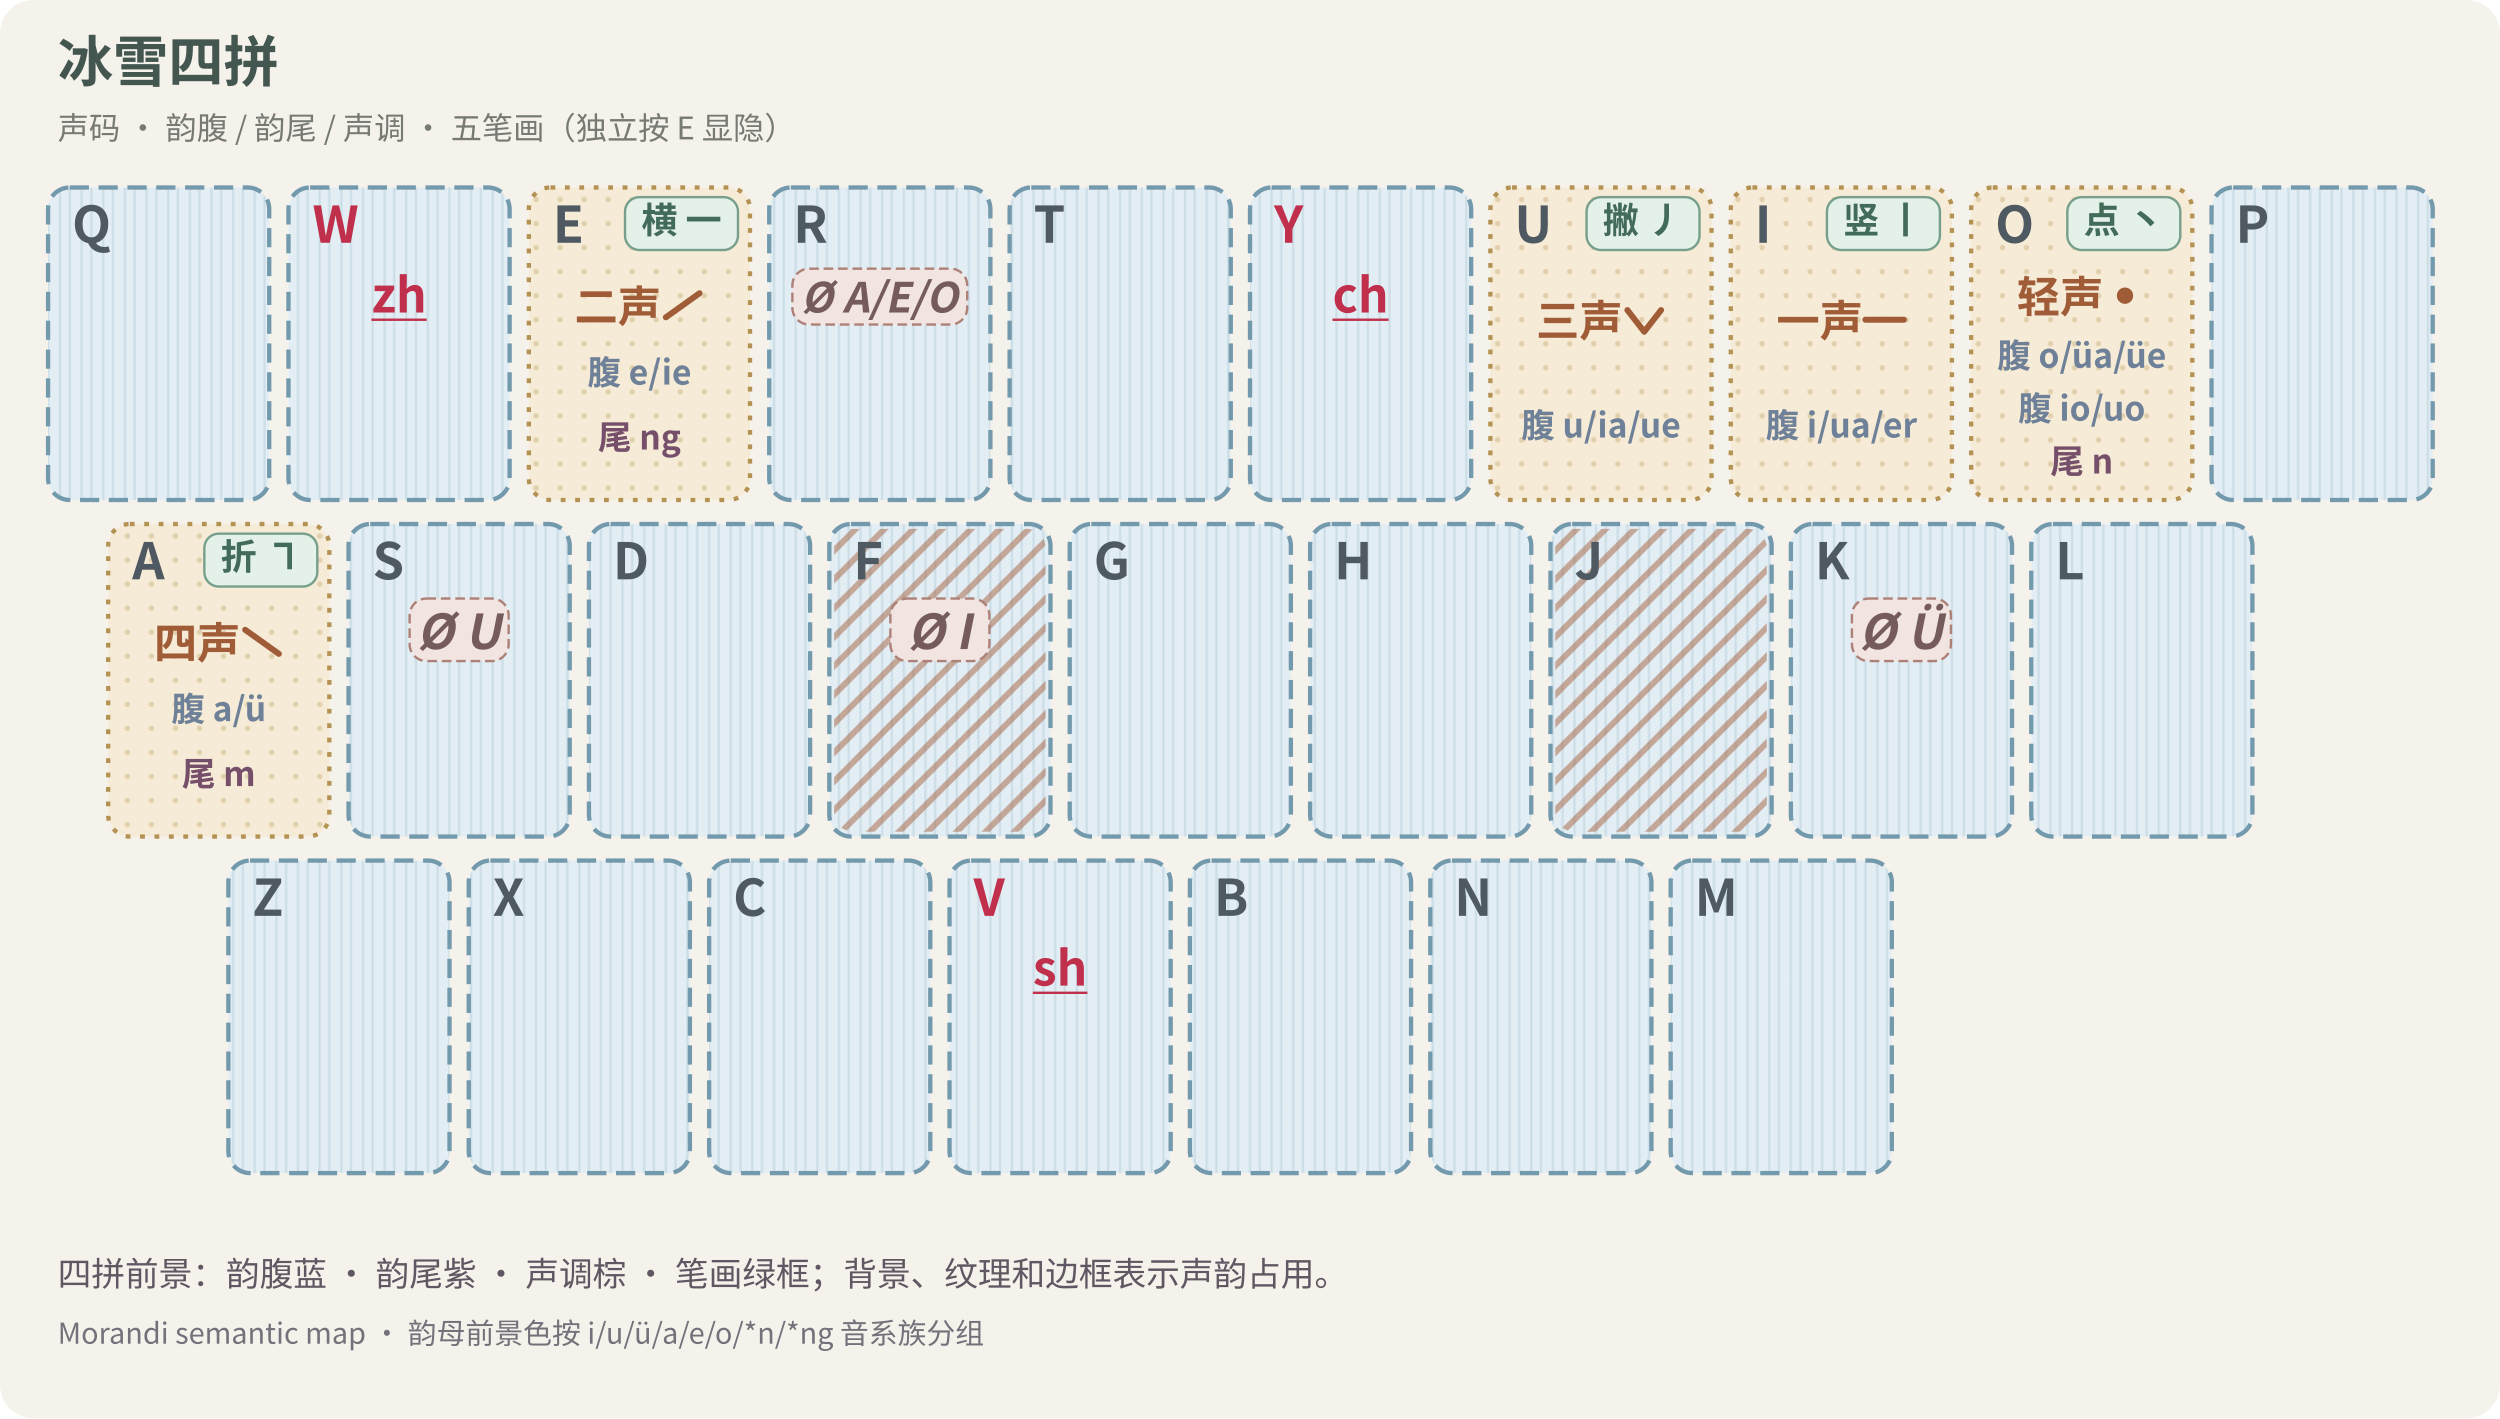
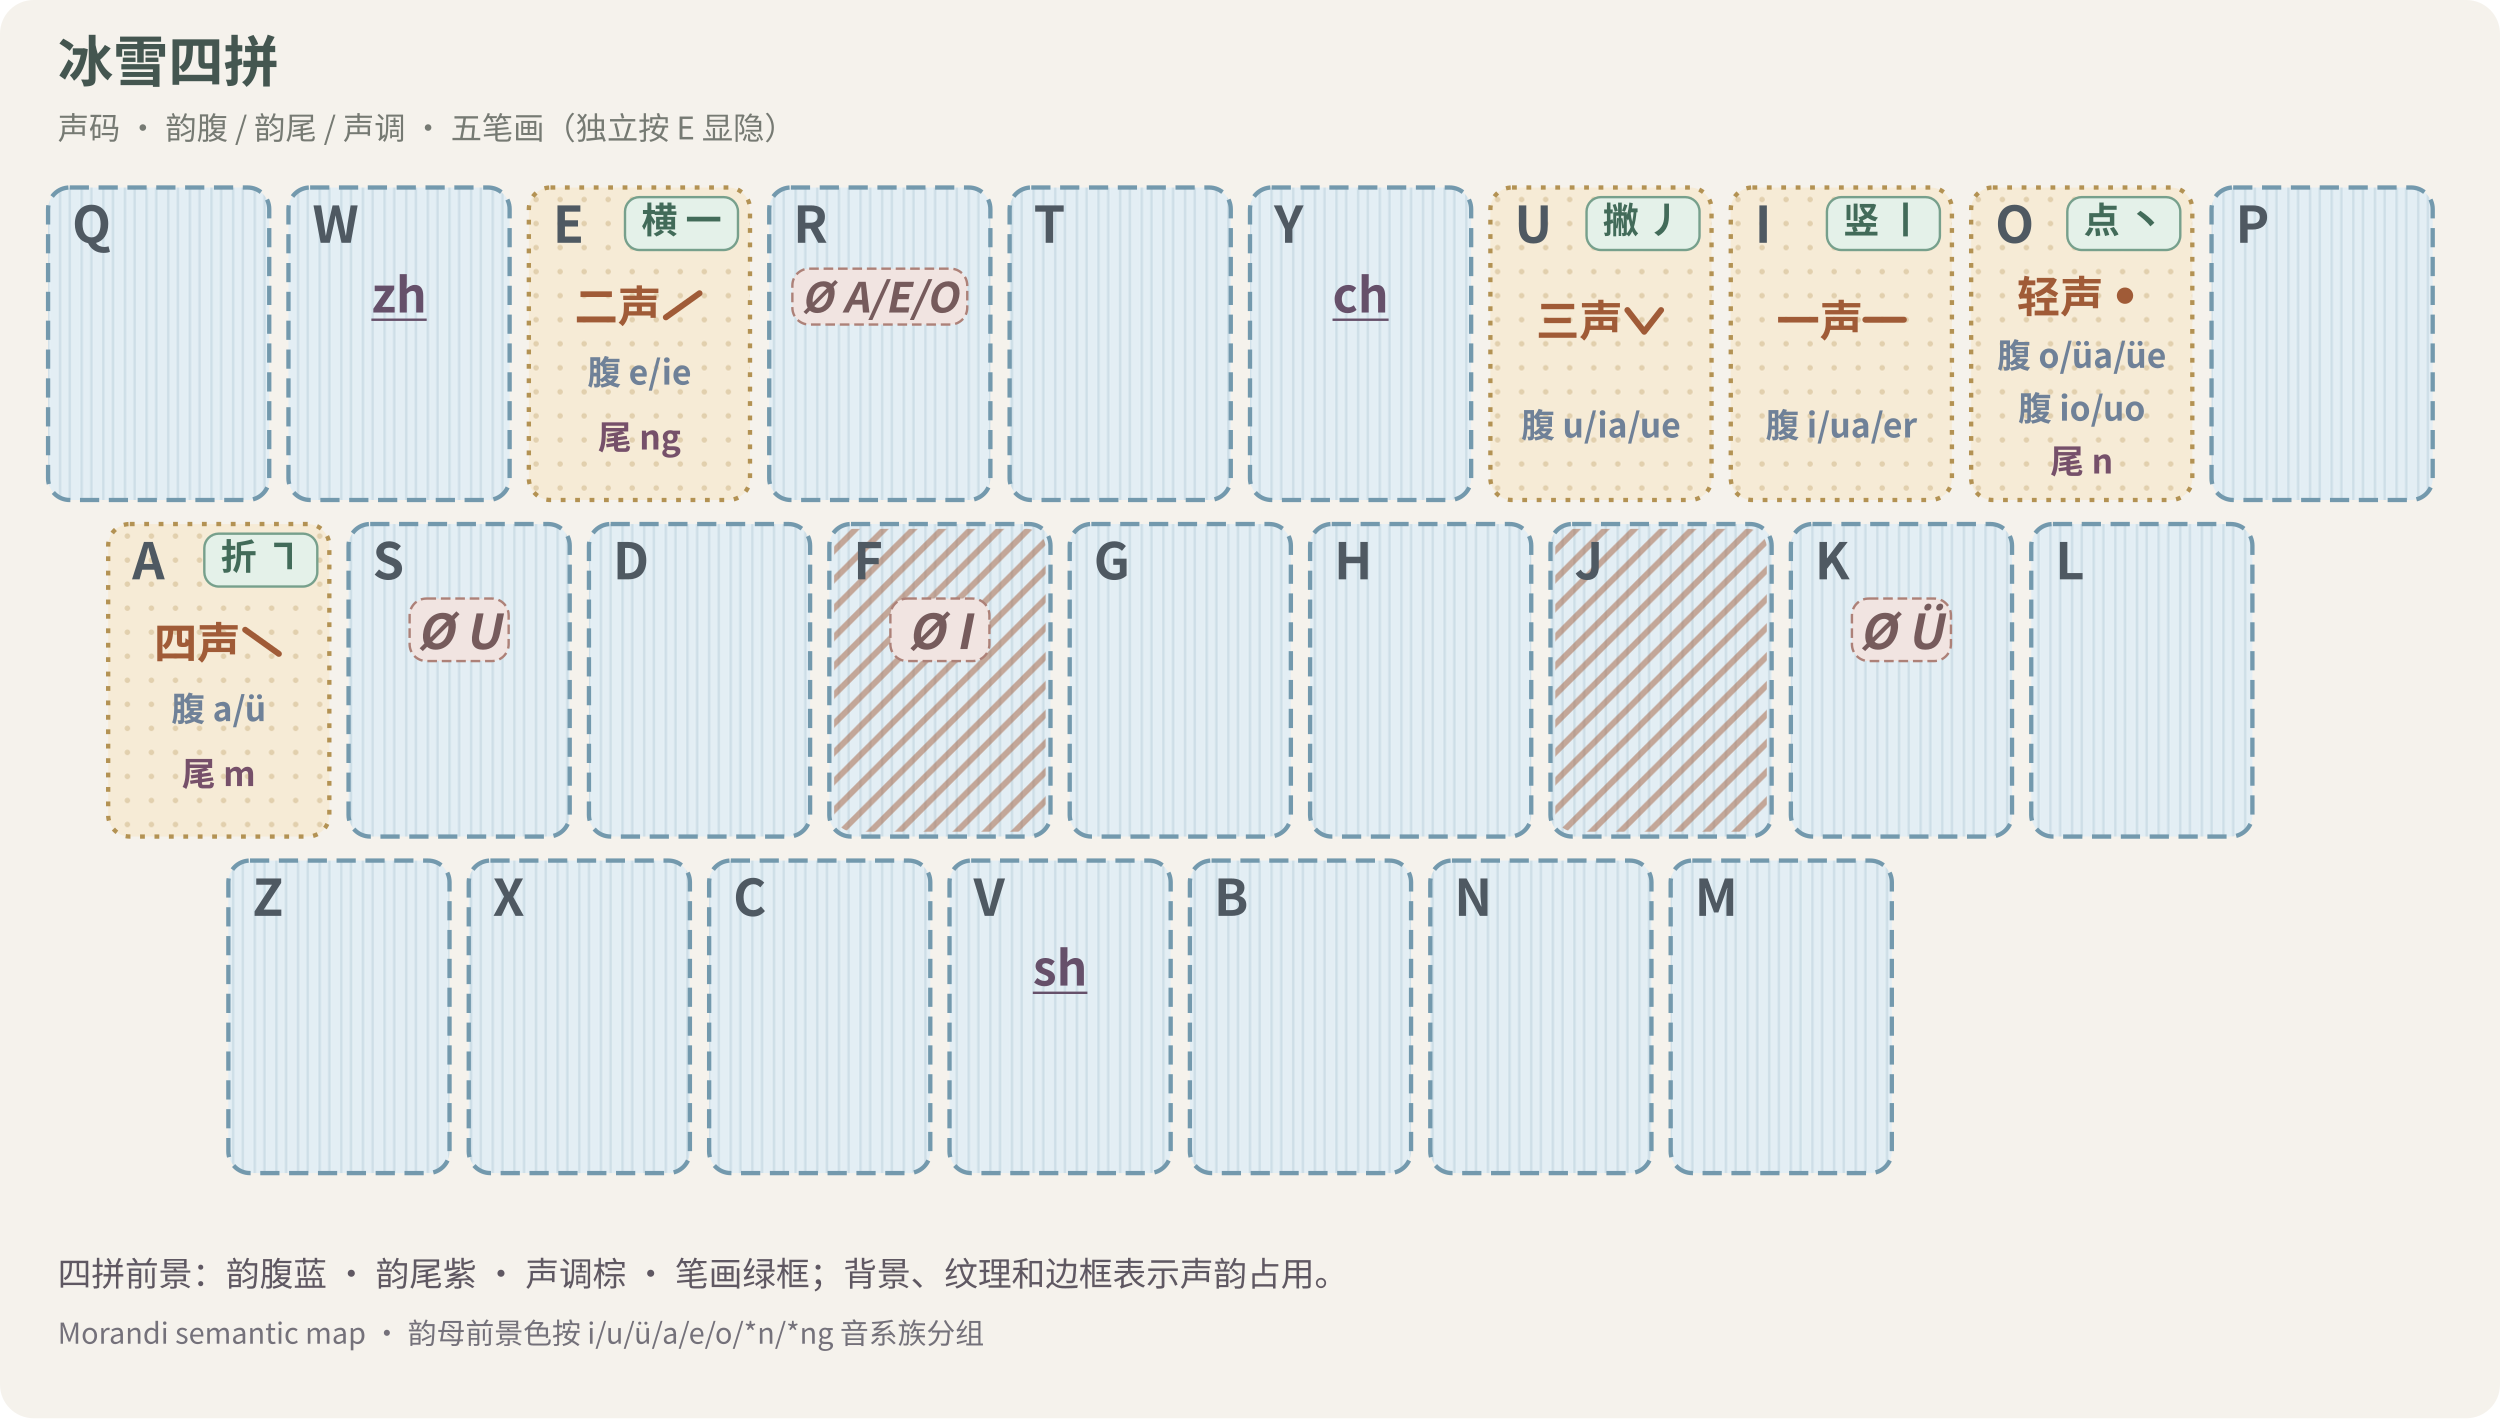
<svg xmlns="http://www.w3.org/2000/svg" class="keysvg nf4-keysvg" viewBox="0 0 1040 590" role="img" aria-labelledby="title desc">
  <defs>
    <pattern id="nf4-both" width="12" height="12" patternUnits="userSpaceOnUse">
      <rect width="12" height="12" fill="#fbfaf7" />
    </pattern>
    <pattern id="nf4-ionly" width="9" height="9" patternUnits="userSpaceOnUse">
      <rect width="9" height="9" fill="#e3eef4" />
      <path d="M2 0V9M7 0V9" stroke="#7399ad" stroke-opacity=".18" />
    </pattern>
    <pattern id="nf4-ronly" width="10" height="10" patternUnits="userSpaceOnUse">
      <rect width="10" height="10" fill="#f6ebd6" />
      <circle cx="3" cy="3" r="1.15" fill="#b39253" fill-opacity=".3" />
    </pattern>
    <pattern id="nf4-none" width="10" height="10" patternUnits="userSpaceOnUse">
      <rect width="10" height="10" fill="#eeece8" />
      <path d="M0 10L10 0" stroke="#aaa6a4" stroke-opacity=".14" />
    </pattern>
    <pattern id="nf4-multi" width="9" height="9" patternUnits="userSpaceOnUse">
      <rect width="9" height="9" fill="#f8efe2" />
      <path d="M-2 2L2-2M0 9L9 0M7 11L11 7" stroke="#9a784e" stroke-width="1.6" stroke-opacity=".27" />
    </pattern>
    <pattern id="nf4-anchor" width="12" height="12" patternUnits="userSpaceOnUse">
      <path d="M-3 3L3-3M0 12L12 0M9 15L15 9" stroke="#a05b37" stroke-width="2.5" stroke-opacity=".48" />
    </pattern>
  </defs>
  <rect width="1040" height="590" rx="14" fill="#f5f2ec" />
  <text x="24" y="34" font-family="Microsoft YaHei UI, Noto Sans CJK SC, sans-serif" font-size="23" fill="#445650" text-anchor="start" font-weight="760">冰雪四拼</text>
  <text x="24" y="58" font-family="Microsoft YaHei UI, Noto Sans CJK SC, sans-serif" font-size="13" fill="#767a73" text-anchor="start" font-weight="500">声码 · 韵腹 / 韵尾 / 声调 · 五笔画（独立按 E 显隐）</text>
  <g data-key="Q" data-role="initial-only">
    <clipPath id="snow_sipin-clip-0-0">
      <rect x="23" y="81" width="86" height="124" rx="7" />
    </clipPath>
    <rect x="20" y="78" width="92" height="130" rx="9" fill="url(#nf4-ionly)" stroke="#7399ad" stroke-width="1.8" stroke-dasharray="8 4" />
    <g clip-path="url(#snow_sipin-clip-0-0)">
      <text x="30" y="101" font-family="Microsoft YaHei UI, Noto Sans CJK SC, sans-serif" font-size="21" fill="#4f5962" text-anchor="start" font-weight="800" data-key-label="true">Q</text>
    </g>
  </g>
  <g data-key="W" data-role="initial-only">
    <clipPath id="snow_sipin-clip-0-1">
      <rect x="123" y="81" width="86" height="124" rx="7" />
    </clipPath>
    <rect x="120" y="78" width="92" height="130" rx="9" fill="url(#nf4-ionly)" stroke="#7399ad" stroke-width="1.8" stroke-dasharray="8 4" />
    <g clip-path="url(#snow_sipin-clip-0-1)">
-       <text x="130" y="101" font-family="Microsoft YaHei UI, Noto Sans CJK SC, sans-serif" font-size="21" fill="#c02f4b" text-anchor="start" font-weight="800" data-key-label="true">W</text>
-       <text x="166" y="130" text-anchor="middle" font-family="Microsoft YaHei UI, Noto Sans CJK SC, sans-serif" font-size="20" font-weight="700" text-decoration="underline" fill="#c02f4b">zh</text>
+       <text x="130" y="101" font-family="Microsoft YaHei UI, Noto Sans CJK SC, sans-serif" font-size="21" fill="#4f5962" text-anchor="start" font-weight="800" data-key-label="true">W</text>
+       <text x="166" y="130" text-anchor="middle" font-family="Microsoft YaHei UI, Noto Sans CJK SC, sans-serif" font-size="20" font-weight="700" text-decoration="underline" fill="#66506a">zh</text>
    </g>
  </g>
  <g data-key="E" data-role="rhyme-auxiliary">
    <clipPath id="snow_sipin-clip-0-2">
      <rect x="223" y="81" width="86" height="124" rx="7" />
    </clipPath>
    <rect x="220" y="78" width="92" height="130" rx="9" fill="url(#nf4-ronly)" stroke="#b39253" stroke-width="1.8" stroke-dasharray="2 4" />
    <g clip-path="url(#snow_sipin-clip-0-2)">
      <text x="230" y="101" font-family="Microsoft YaHei UI, Noto Sans CJK SC, sans-serif" font-size="21" fill="#4f5962" text-anchor="start" font-weight="800" data-key-label="true">E</text>
      <g data-aux-badge="stroke">
        <rect x="260" y="82" width="47" height="22" rx="6" fill="#e4f1e9" stroke="#77a08c" />
        <text x="283.5" y="97" font-family="Microsoft YaHei UI, Noto Sans CJK SC, sans-serif" font-size="15" fill="#426b59" text-anchor="middle" font-weight="750" data-aux-kind="stroke">横 一</text>
      </g>
      <text x="266" y="160" font-family="Microsoft YaHei UI, Noto Sans CJK SC, sans-serif" font-size="14" fill="#6f8198" text-anchor="middle" font-weight="700" data-aux-kind="abdomen">腹 e/ie</text>
      <text x="266" y="187" font-family="Microsoft YaHei UI, Noto Sans CJK SC, sans-serif" font-size="14" fill="#76506a" text-anchor="middle" font-weight="700" data-aux-kind="tail">尾 ng</text>
      <text x="257" y="134" font-family="LXGW WenKai GB, LXGW WenKai, Kaiti SC, STKaiti, KaiTi, AR PL KaitiM GB, serif" font-size="18" fill="#a05b37" text-anchor="middle" font-weight="800" data-aux-kind="tone">二声</text>
      <g transform="translate(284 127)" data-aux-mark="tone" data-tone-mark="ˊ" data-mark-x="284" data-mark-y="127" data-mark-size="18" fill="none" stroke="#a05b37" stroke-width="2.5" stroke-linecap="round" stroke-linejoin="round">
        <path d="M-7 5L7-5" />
      </g>
    </g>
  </g>
  <g data-key="R" data-role="initial-only">
    <clipPath id="snow_sipin-clip-0-3">
      <rect x="323" y="81" width="86" height="124" rx="7" />
    </clipPath>
    <rect x="320" y="78" width="92" height="130" rx="9" fill="url(#nf4-ionly)" stroke="#7399ad" stroke-width="1.8" stroke-dasharray="8 4" />
    <g clip-path="url(#snow_sipin-clip-0-3)">
      <text x="330" y="101" font-family="Microsoft YaHei UI, Noto Sans CJK SC, sans-serif" font-size="21" fill="#4f5962" text-anchor="start" font-weight="800" data-key-label="true">R</text>
      <rect x="329.621" y="111.759" width="72.759" height="23.241" rx="7" fill="#f1e4e1" stroke="#ad8178" stroke-dasharray="4 2" />
      <text x="366" y="130" text-anchor="middle" font-family="Microsoft YaHei UI, Noto Sans CJK SC, sans-serif" font-size="17.241" font-weight="700" font-style="italic" fill="#765b5c">Ø A/E/O</text>
    </g>
  </g>
  <g data-key="T" data-role="initial-only">
    <clipPath id="snow_sipin-clip-0-4">
      <rect x="423" y="81" width="86" height="124" rx="7" />
    </clipPath>
    <rect x="420" y="78" width="92" height="130" rx="9" fill="url(#nf4-ionly)" stroke="#7399ad" stroke-width="1.8" stroke-dasharray="8 4" />
    <g clip-path="url(#snow_sipin-clip-0-4)">
      <text x="430" y="101" font-family="Microsoft YaHei UI, Noto Sans CJK SC, sans-serif" font-size="21" fill="#4f5962" text-anchor="start" font-weight="800" data-key-label="true">T</text>
    </g>
  </g>
  <g data-key="Y" data-role="initial-only">
    <clipPath id="snow_sipin-clip-0-5">
      <rect x="523" y="81" width="86" height="124" rx="7" />
    </clipPath>
    <rect x="520" y="78" width="92" height="130" rx="9" fill="url(#nf4-ionly)" stroke="#7399ad" stroke-width="1.8" stroke-dasharray="8 4" />
    <g clip-path="url(#snow_sipin-clip-0-5)">
-       <text x="530" y="101" font-family="Microsoft YaHei UI, Noto Sans CJK SC, sans-serif" font-size="21" fill="#c02f4b" text-anchor="start" font-weight="800" data-key-label="true">Y</text>
-       <text x="566" y="130" text-anchor="middle" font-family="Microsoft YaHei UI, Noto Sans CJK SC, sans-serif" font-size="20" font-weight="700" text-decoration="underline" fill="#c02f4b">ch</text>
+       <text x="530" y="101" font-family="Microsoft YaHei UI, Noto Sans CJK SC, sans-serif" font-size="21" fill="#4f5962" text-anchor="start" font-weight="800" data-key-label="true">Y</text>
+       <text x="566" y="130" text-anchor="middle" font-family="Microsoft YaHei UI, Noto Sans CJK SC, sans-serif" font-size="20" font-weight="700" text-decoration="underline" fill="#66506a">ch</text>
    </g>
  </g>
  <g data-key="U" data-role="rhyme-auxiliary">
    <clipPath id="snow_sipin-clip-0-6">
      <rect x="623" y="81" width="86" height="124" rx="7" />
    </clipPath>
    <rect x="620" y="78" width="92" height="130" rx="9" fill="url(#nf4-ronly)" stroke="#b39253" stroke-width="1.8" stroke-dasharray="2 4" />
    <g clip-path="url(#snow_sipin-clip-0-6)">
      <text x="630" y="101" font-family="Microsoft YaHei UI, Noto Sans CJK SC, sans-serif" font-size="21" fill="#4f5962" text-anchor="start" font-weight="800" data-key-label="true">U</text>
      <g data-aux-badge="stroke">
        <rect x="660" y="82" width="47" height="22" rx="6" fill="#e4f1e9" stroke="#77a08c" />
        <text x="683.5" y="97" font-family="Microsoft YaHei UI, Noto Sans CJK SC, sans-serif" font-size="15" fill="#426b59" text-anchor="middle" font-weight="750" data-aux-kind="stroke">撇 丿</text>
      </g>
      <text x="666" y="182" font-family="Microsoft YaHei UI, Noto Sans CJK SC, sans-serif" font-size="14" fill="#6f8198" text-anchor="middle" font-weight="700" data-aux-kind="abdomen">腹 u/ia/ue</text>
      <text x="657" y="140" font-family="LXGW WenKai GB, LXGW WenKai, Kaiti SC, STKaiti, KaiTi, AR PL KaitiM GB, serif" font-size="18" fill="#a05b37" text-anchor="middle" font-weight="800" data-aux-kind="tone">三声</text>
      <g transform="translate(684 133)" data-aux-mark="tone" data-tone-mark="ˇ" data-mark-x="684" data-mark-y="133" data-mark-size="18" fill="none" stroke="#a05b37" stroke-width="2.5" stroke-linecap="round" stroke-linejoin="round">
        <path d="M-7-4L0 5L7-4" />
      </g>
    </g>
  </g>
  <g data-key="I" data-role="rhyme-auxiliary">
    <clipPath id="snow_sipin-clip-0-7">
      <rect x="723" y="81" width="86" height="124" rx="7" />
    </clipPath>
    <rect x="720" y="78" width="92" height="130" rx="9" fill="url(#nf4-ronly)" stroke="#b39253" stroke-width="1.8" stroke-dasharray="2 4" />
    <g clip-path="url(#snow_sipin-clip-0-7)">
      <text x="730" y="101" font-family="Microsoft YaHei UI, Noto Sans CJK SC, sans-serif" font-size="21" fill="#4f5962" text-anchor="start" font-weight="800" data-key-label="true">I</text>
      <g data-aux-badge="stroke">
        <rect x="760" y="82" width="47" height="22" rx="6" fill="#e4f1e9" stroke="#77a08c" />
        <text x="783.5" y="97" font-family="Microsoft YaHei UI, Noto Sans CJK SC, sans-serif" font-size="15" fill="#426b59" text-anchor="middle" font-weight="750" data-aux-kind="stroke">竖 丨</text>
      </g>
      <text x="766" y="182" font-family="Microsoft YaHei UI, Noto Sans CJK SC, sans-serif" font-size="14" fill="#6f8198" text-anchor="middle" font-weight="700" data-aux-kind="abdomen">腹 i/ua/er</text>
      <text x="757" y="140" font-family="LXGW WenKai GB, LXGW WenKai, Kaiti SC, STKaiti, KaiTi, AR PL KaitiM GB, serif" font-size="18" fill="#a05b37" text-anchor="middle" font-weight="800" data-aux-kind="tone">一声</text>
      <g transform="translate(784 133)" data-aux-mark="tone" data-tone-mark="ˉ" data-mark-x="784" data-mark-y="133" data-mark-size="18" fill="none" stroke="#a05b37" stroke-width="2.5" stroke-linecap="round" stroke-linejoin="round">
        <path d="M-8 0H8" />
      </g>
    </g>
  </g>
  <g data-key="O" data-role="rhyme-auxiliary">
    <clipPath id="snow_sipin-clip-0-8">
      <rect x="823" y="81" width="86" height="124" rx="7" />
    </clipPath>
    <rect x="820" y="78" width="92" height="130" rx="9" fill="url(#nf4-ronly)" stroke="#b39253" stroke-width="1.8" stroke-dasharray="2 4" />
    <g clip-path="url(#snow_sipin-clip-0-8)">
      <text x="830" y="101" font-family="Microsoft YaHei UI, Noto Sans CJK SC, sans-serif" font-size="21" fill="#4f5962" text-anchor="start" font-weight="800" data-key-label="true">O</text>
      <g data-aux-badge="stroke">
        <rect x="860" y="82" width="47" height="22" rx="6" fill="#e4f1e9" stroke="#77a08c" />
        <text x="883.5" y="97" font-family="Microsoft YaHei UI, Noto Sans CJK SC, sans-serif" font-size="15" fill="#426b59" text-anchor="middle" font-weight="750" data-aux-kind="stroke">点 丶</text>
      </g>
      <text x="866" y="153" font-family="Microsoft YaHei UI, Noto Sans CJK SC, sans-serif" font-size="14" fill="#6f8198" text-anchor="middle" font-weight="700" data-aux-kind="abdomen">腹 o/üa/üe</text>
      <text x="866" y="175" font-family="Microsoft YaHei UI, Noto Sans CJK SC, sans-serif" font-size="14" fill="#6f8198" text-anchor="middle" font-weight="700" data-aux-kind="abdomen">腹 io/uo</text>
      <text x="866" y="197" font-family="Microsoft YaHei UI, Noto Sans CJK SC, sans-serif" font-size="14" fill="#76506a" text-anchor="middle" font-weight="700" data-aux-kind="tail">尾 n</text>
      <text x="857" y="130" font-family="LXGW WenKai GB, LXGW WenKai, Kaiti SC, STKaiti, KaiTi, AR PL KaitiM GB, serif" font-size="18" fill="#a05b37" text-anchor="middle" font-weight="800" data-aux-kind="tone">轻声</text>
      <g transform="translate(884 123)" data-aux-mark="tone" data-tone-mark="·" data-mark-x="884" data-mark-y="123" data-mark-size="18" fill="none" stroke="#a05b37" stroke-width="2.5" stroke-linecap="round" stroke-linejoin="round">
        <circle cx="0" cy="0" r="3.4" fill="#a05b37" stroke="none" />
      </g>
    </g>
  </g>
  <g data-key="P" data-role="initial-only">
    <clipPath id="snow_sipin-clip-0-9">
      <rect x="923" y="81" width="86" height="124" rx="7" />
    </clipPath>
    <rect x="920" y="78" width="92" height="130" rx="9" fill="url(#nf4-ionly)" stroke="#7399ad" stroke-width="1.8" stroke-dasharray="8 4" />
    <g clip-path="url(#snow_sipin-clip-0-9)">
      <text x="930" y="101" font-family="Microsoft YaHei UI, Noto Sans CJK SC, sans-serif" font-size="21" fill="#4f5962" text-anchor="start" font-weight="800" data-key-label="true">P</text>
    </g>
  </g>
  <g data-key="A" data-role="rhyme-auxiliary">
    <clipPath id="snow_sipin-clip-1-0">
      <rect x="48" y="221" width="86" height="124" rx="7" />
    </clipPath>
    <rect x="45" y="218" width="92" height="130" rx="9" fill="url(#nf4-ronly)" stroke="#b39253" stroke-width="1.8" stroke-dasharray="2 4" />
    <g clip-path="url(#snow_sipin-clip-1-0)">
      <text x="55" y="241" font-family="Microsoft YaHei UI, Noto Sans CJK SC, sans-serif" font-size="21" fill="#4f5962" text-anchor="start" font-weight="800" data-key-label="true">A</text>
      <g data-aux-badge="stroke">
        <rect x="85" y="222" width="47" height="22" rx="6" fill="#e4f1e9" stroke="#77a08c" />
        <text x="108.5" y="237" font-family="Microsoft YaHei UI, Noto Sans CJK SC, sans-serif" font-size="15" fill="#426b59" text-anchor="middle" font-weight="750" data-aux-kind="stroke">折 ㇕</text>
      </g>
      <text x="91" y="300" font-family="Microsoft YaHei UI, Noto Sans CJK SC, sans-serif" font-size="14" fill="#6f8198" text-anchor="middle" font-weight="700" data-aux-kind="abdomen">腹 a/ü</text>
      <text x="91" y="327" font-family="Microsoft YaHei UI, Noto Sans CJK SC, sans-serif" font-size="14" fill="#76506a" text-anchor="middle" font-weight="700" data-aux-kind="tail">尾 m</text>
      <text x="82" y="274" font-family="LXGW WenKai GB, LXGW WenKai, Kaiti SC, STKaiti, KaiTi, AR PL KaitiM GB, serif" font-size="18" fill="#a05b37" text-anchor="middle" font-weight="800" data-aux-kind="tone">四声</text>
      <g transform="translate(109 267)" data-aux-mark="tone" data-tone-mark="ˋ" data-mark-x="109" data-mark-y="267" data-mark-size="18" fill="none" stroke="#a05b37" stroke-width="2.5" stroke-linecap="round" stroke-linejoin="round">
        <path d="M-7-5L7 5" />
      </g>
    </g>
  </g>
  <g data-key="S" data-role="initial-only">
    <clipPath id="snow_sipin-clip-1-1">
      <rect x="148" y="221" width="86" height="124" rx="7" />
    </clipPath>
    <rect x="145" y="218" width="92" height="130" rx="9" fill="url(#nf4-ionly)" stroke="#7399ad" stroke-width="1.8" stroke-dasharray="8 4" />
    <g clip-path="url(#snow_sipin-clip-1-1)">
      <text x="155" y="241" font-family="Microsoft YaHei UI, Noto Sans CJK SC, sans-serif" font-size="21" fill="#4f5962" text-anchor="start" font-weight="800" data-key-label="true">S</text>
      <rect x="170.4" y="249" width="41.2" height="26" rx="7" fill="#f1e4e1" stroke="#ad8178" stroke-dasharray="4 2" />
      <text x="191" y="270" text-anchor="middle" font-family="Microsoft YaHei UI, Noto Sans CJK SC, sans-serif" font-size="20" font-weight="700" font-style="italic" fill="#765b5c">Ø U</text>
    </g>
  </g>
  <g data-key="D" data-role="initial-only">
    <clipPath id="snow_sipin-clip-1-2">
      <rect x="248" y="221" width="86" height="124" rx="7" />
    </clipPath>
    <rect x="245" y="218" width="92" height="130" rx="9" fill="url(#nf4-ionly)" stroke="#7399ad" stroke-width="1.8" stroke-dasharray="8 4" />
    <g clip-path="url(#snow_sipin-clip-1-2)">
      <text x="255" y="241" font-family="Microsoft YaHei UI, Noto Sans CJK SC, sans-serif" font-size="21" fill="#4f5962" text-anchor="start" font-weight="800" data-key-label="true">D</text>
    </g>
  </g>
  <g data-key="F" data-role="initial-only">
    <clipPath id="snow_sipin-clip-1-3">
      <rect x="348" y="221" width="86" height="124" rx="7" />
    </clipPath>
    <rect x="345" y="218" width="92" height="130" rx="9" fill="url(#nf4-ionly)" stroke="#7399ad" stroke-width="1.8" stroke-dasharray="8 4" />
    <rect x="347" y="220" width="88" height="126" rx="8" fill="url(#nf4-anchor)" pointer-events="none" />
    <g clip-path="url(#snow_sipin-clip-1-3)">
      <text x="355" y="241" font-family="Microsoft YaHei UI, Noto Sans CJK SC, sans-serif" font-size="21" fill="#4f5962" text-anchor="start" font-weight="800" data-key-label="true">F</text>
      <rect x="370.4" y="249" width="41.2" height="26" rx="7" fill="#f1e4e1" stroke="#ad8178" stroke-dasharray="4 2" />
      <text x="391" y="270" text-anchor="middle" font-family="Microsoft YaHei UI, Noto Sans CJK SC, sans-serif" font-size="20" font-weight="700" font-style="italic" fill="#765b5c">Ø I</text>
    </g>
  </g>
  <g data-key="G" data-role="initial-only">
    <clipPath id="snow_sipin-clip-1-4">
      <rect x="448" y="221" width="86" height="124" rx="7" />
    </clipPath>
    <rect x="445" y="218" width="92" height="130" rx="9" fill="url(#nf4-ionly)" stroke="#7399ad" stroke-width="1.8" stroke-dasharray="8 4" />
    <g clip-path="url(#snow_sipin-clip-1-4)">
      <text x="455" y="241" font-family="Microsoft YaHei UI, Noto Sans CJK SC, sans-serif" font-size="21" fill="#4f5962" text-anchor="start" font-weight="800" data-key-label="true">G</text>
    </g>
  </g>
  <g data-key="H" data-role="initial-only">
    <clipPath id="snow_sipin-clip-1-5">
      <rect x="548" y="221" width="86" height="124" rx="7" />
    </clipPath>
    <rect x="545" y="218" width="92" height="130" rx="9" fill="url(#nf4-ionly)" stroke="#7399ad" stroke-width="1.8" stroke-dasharray="8 4" />
    <g clip-path="url(#snow_sipin-clip-1-5)">
      <text x="555" y="241" font-family="Microsoft YaHei UI, Noto Sans CJK SC, sans-serif" font-size="21" fill="#4f5962" text-anchor="start" font-weight="800" data-key-label="true">H</text>
    </g>
  </g>
  <g data-key="J" data-role="initial-only">
    <clipPath id="snow_sipin-clip-1-6">
      <rect x="648" y="221" width="86" height="124" rx="7" />
    </clipPath>
    <rect x="645" y="218" width="92" height="130" rx="9" fill="url(#nf4-ionly)" stroke="#7399ad" stroke-width="1.8" stroke-dasharray="8 4" />
    <rect x="647" y="220" width="88" height="126" rx="8" fill="url(#nf4-anchor)" pointer-events="none" />
    <g clip-path="url(#snow_sipin-clip-1-6)">
      <text x="655" y="241" font-family="Microsoft YaHei UI, Noto Sans CJK SC, sans-serif" font-size="21" fill="#4f5962" text-anchor="start" font-weight="800" data-key-label="true">J</text>
    </g>
  </g>
  <g data-key="K" data-role="initial-only">
    <clipPath id="snow_sipin-clip-1-7">
      <rect x="748" y="221" width="86" height="124" rx="7" />
    </clipPath>
    <rect x="745" y="218" width="92" height="130" rx="9" fill="url(#nf4-ionly)" stroke="#7399ad" stroke-width="1.8" stroke-dasharray="8 4" />
    <g clip-path="url(#snow_sipin-clip-1-7)">
      <text x="755" y="241" font-family="Microsoft YaHei UI, Noto Sans CJK SC, sans-serif" font-size="21" fill="#4f5962" text-anchor="start" font-weight="800" data-key-label="true">K</text>
      <rect x="770.4" y="249" width="41.2" height="26" rx="7" fill="#f1e4e1" stroke="#ad8178" stroke-dasharray="4 2" />
      <text x="791" y="270" text-anchor="middle" font-family="Microsoft YaHei UI, Noto Sans CJK SC, sans-serif" font-size="20" font-weight="700" font-style="italic" fill="#765b5c">Ø Ü</text>
    </g>
  </g>
  <g data-key="L" data-role="initial-only">
    <clipPath id="snow_sipin-clip-1-8">
      <rect x="848" y="221" width="86" height="124" rx="7" />
    </clipPath>
    <rect x="845" y="218" width="92" height="130" rx="9" fill="url(#nf4-ionly)" stroke="#7399ad" stroke-width="1.8" stroke-dasharray="8 4" />
    <g clip-path="url(#snow_sipin-clip-1-8)">
      <text x="855" y="241" font-family="Microsoft YaHei UI, Noto Sans CJK SC, sans-serif" font-size="21" fill="#4f5962" text-anchor="start" font-weight="800" data-key-label="true">L</text>
    </g>
  </g>
  <g data-key="Z" data-role="initial-only">
    <clipPath id="snow_sipin-clip-2-0">
      <rect x="98" y="361" width="86" height="124" rx="7" />
    </clipPath>
    <rect x="95" y="358" width="92" height="130" rx="9" fill="url(#nf4-ionly)" stroke="#7399ad" stroke-width="1.8" stroke-dasharray="8 4" />
    <g clip-path="url(#snow_sipin-clip-2-0)">
      <text x="105" y="381" font-family="Microsoft YaHei UI, Noto Sans CJK SC, sans-serif" font-size="21" fill="#4f5962" text-anchor="start" font-weight="800" data-key-label="true">Z</text>
    </g>
  </g>
  <g data-key="X" data-role="initial-only">
    <clipPath id="snow_sipin-clip-2-1">
      <rect x="198" y="361" width="86" height="124" rx="7" />
    </clipPath>
    <rect x="195" y="358" width="92" height="130" rx="9" fill="url(#nf4-ionly)" stroke="#7399ad" stroke-width="1.8" stroke-dasharray="8 4" />
    <g clip-path="url(#snow_sipin-clip-2-1)">
      <text x="205" y="381" font-family="Microsoft YaHei UI, Noto Sans CJK SC, sans-serif" font-size="21" fill="#4f5962" text-anchor="start" font-weight="800" data-key-label="true">X</text>
    </g>
  </g>
  <g data-key="C" data-role="initial-only">
    <clipPath id="snow_sipin-clip-2-2">
      <rect x="298" y="361" width="86" height="124" rx="7" />
    </clipPath>
    <rect x="295" y="358" width="92" height="130" rx="9" fill="url(#nf4-ionly)" stroke="#7399ad" stroke-width="1.8" stroke-dasharray="8 4" />
    <g clip-path="url(#snow_sipin-clip-2-2)">
      <text x="305" y="381" font-family="Microsoft YaHei UI, Noto Sans CJK SC, sans-serif" font-size="21" fill="#4f5962" text-anchor="start" font-weight="800" data-key-label="true">C</text>
    </g>
  </g>
  <g data-key="V" data-role="initial-only">
    <clipPath id="snow_sipin-clip-2-3">
      <rect x="398" y="361" width="86" height="124" rx="7" />
    </clipPath>
    <rect x="395" y="358" width="92" height="130" rx="9" fill="url(#nf4-ionly)" stroke="#7399ad" stroke-width="1.8" stroke-dasharray="8 4" />
    <g clip-path="url(#snow_sipin-clip-2-3)">
-       <text x="405" y="381" font-family="Microsoft YaHei UI, Noto Sans CJK SC, sans-serif" font-size="21" fill="#c02f4b" text-anchor="start" font-weight="800" data-key-label="true">V</text>
-       <text x="441" y="410" text-anchor="middle" font-family="Microsoft YaHei UI, Noto Sans CJK SC, sans-serif" font-size="20" font-weight="700" text-decoration="underline" fill="#c02f4b">sh</text>
+       <text x="405" y="381" font-family="Microsoft YaHei UI, Noto Sans CJK SC, sans-serif" font-size="21" fill="#4f5962" text-anchor="start" font-weight="800" data-key-label="true">V</text>
+       <text x="441" y="410" text-anchor="middle" font-family="Microsoft YaHei UI, Noto Sans CJK SC, sans-serif" font-size="20" font-weight="700" text-decoration="underline" fill="#66506a">sh</text>
    </g>
  </g>
  <g data-key="B" data-role="initial-only">
    <clipPath id="snow_sipin-clip-2-4">
      <rect x="498" y="361" width="86" height="124" rx="7" />
    </clipPath>
    <rect x="495" y="358" width="92" height="130" rx="9" fill="url(#nf4-ionly)" stroke="#7399ad" stroke-width="1.8" stroke-dasharray="8 4" />
    <g clip-path="url(#snow_sipin-clip-2-4)">
      <text x="505" y="381" font-family="Microsoft YaHei UI, Noto Sans CJK SC, sans-serif" font-size="21" fill="#4f5962" text-anchor="start" font-weight="800" data-key-label="true">B</text>
    </g>
  </g>
  <g data-key="N" data-role="initial-only">
    <clipPath id="snow_sipin-clip-2-5">
      <rect x="598" y="361" width="86" height="124" rx="7" />
    </clipPath>
    <rect x="595" y="358" width="92" height="130" rx="9" fill="url(#nf4-ionly)" stroke="#7399ad" stroke-width="1.8" stroke-dasharray="8 4" />
    <g clip-path="url(#snow_sipin-clip-2-5)">
      <text x="605" y="381" font-family="Microsoft YaHei UI, Noto Sans CJK SC, sans-serif" font-size="21" fill="#4f5962" text-anchor="start" font-weight="800" data-key-label="true">N</text>
    </g>
  </g>
  <g data-key="M" data-role="initial-only">
    <clipPath id="snow_sipin-clip-2-6">
      <rect x="698" y="361" width="86" height="124" rx="7" />
    </clipPath>
    <rect x="695" y="358" width="92" height="130" rx="9" fill="url(#nf4-ionly)" stroke="#7399ad" stroke-width="1.8" stroke-dasharray="8 4" />
    <g clip-path="url(#snow_sipin-clip-2-6)">
      <text x="705" y="381" font-family="Microsoft YaHei UI, Noto Sans CJK SC, sans-serif" font-size="21" fill="#4f5962" text-anchor="start" font-weight="800" data-key-label="true">M</text>
    </g>
  </g>
  <text x="24" y="535" font-family="Microsoft YaHei UI, Noto Sans CJK SC, sans-serif" font-size="14" fill="#5f5862" text-anchor="start" font-weight="500">四拼前景：韵腹蓝 · 韵尾紫 · 声调棕 · 笔画绿框；背景、纹理和边框表示声韵占用。</text>
  <text x="24" y="559" font-family="Microsoft YaHei UI, Noto Sans CJK SC, sans-serif" font-size="12" fill="#74717a" text-anchor="start" font-weight="500">Morandi semantic map · 韵母前景色按 i/u/ü/a/e/o/*n/*ng 音系族分组</text>
</svg>
